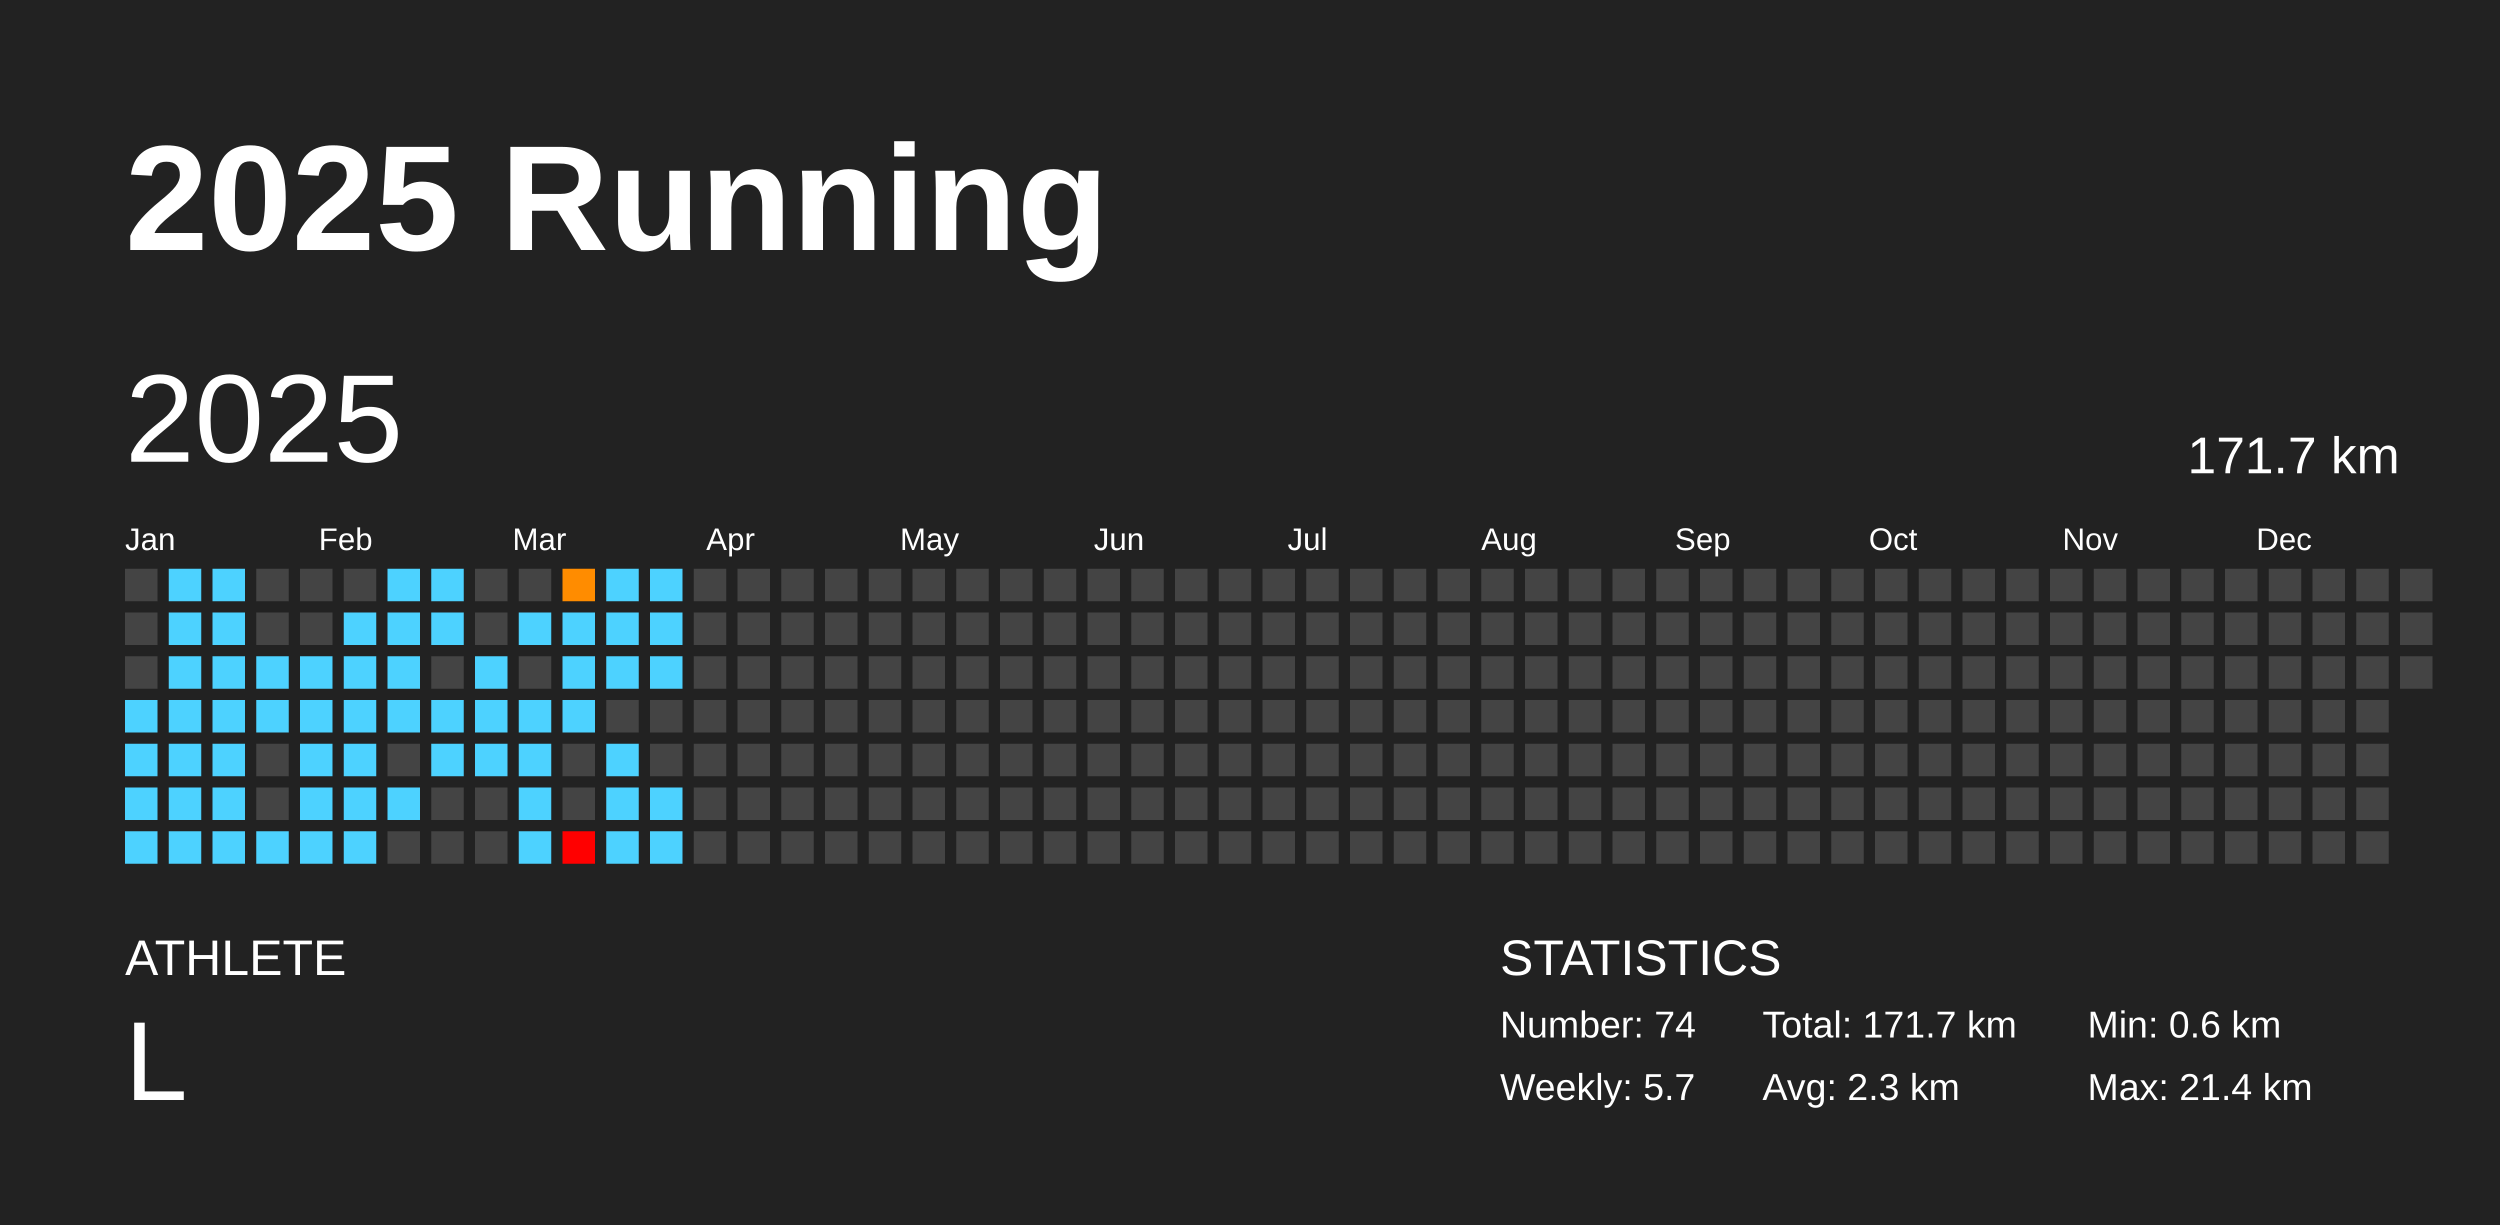
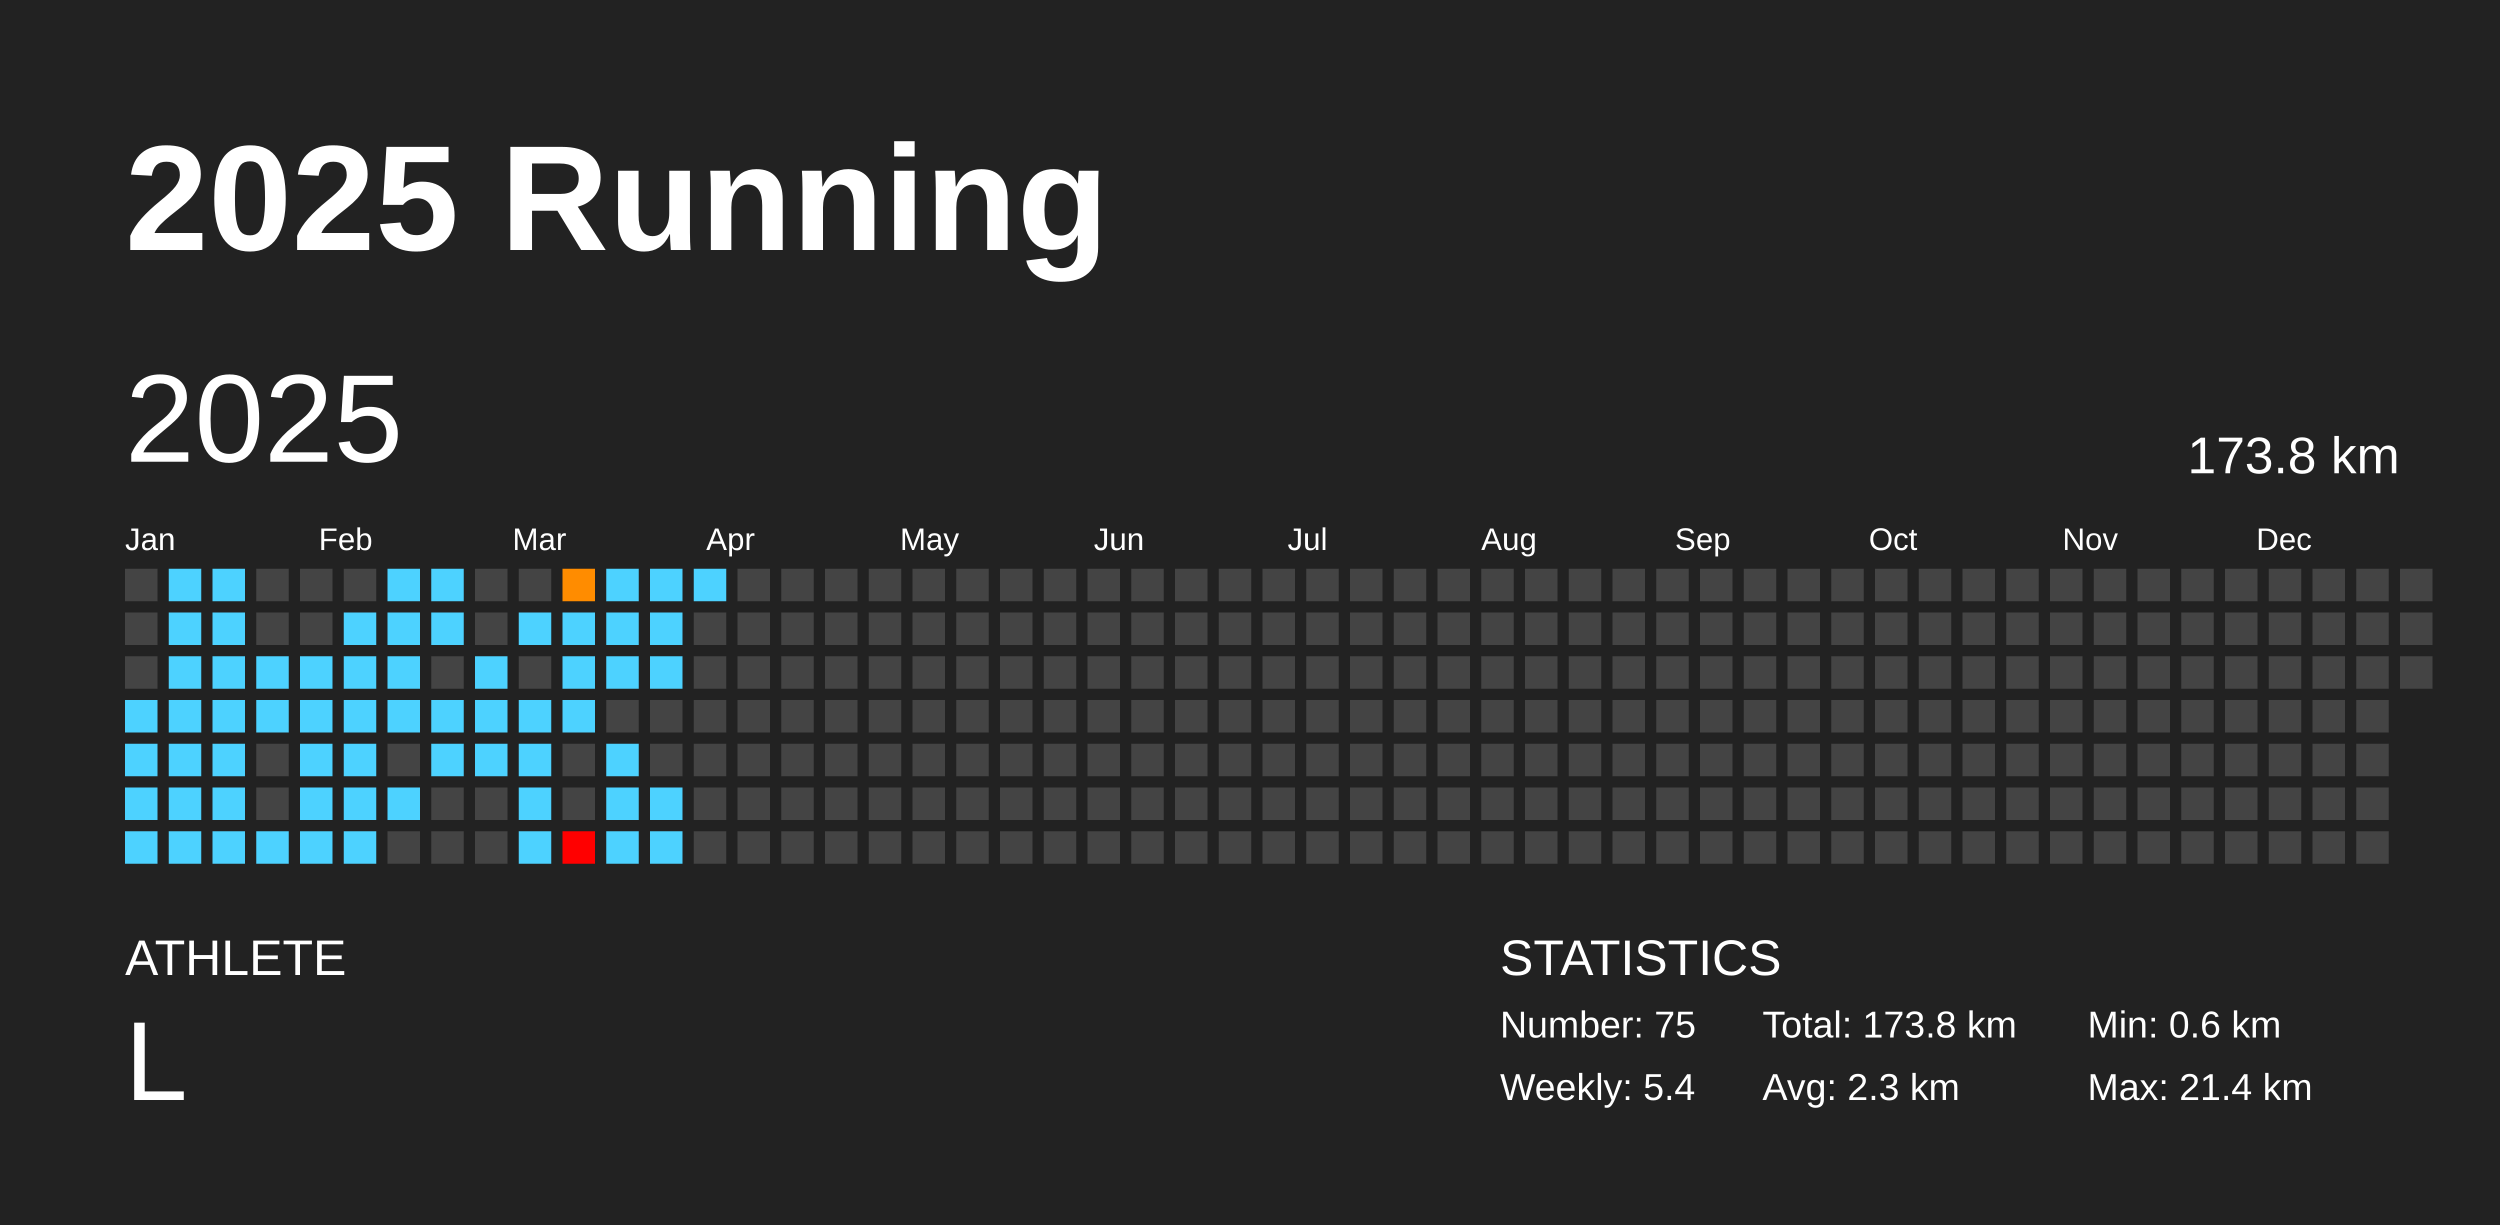
<svg xmlns="http://www.w3.org/2000/svg" baseProfile="full" height="98mm" version="1.1" viewBox="0,0,200,98" width="200mm">
  <defs />
  <rect fill="#222222" height="98" width="200" x="0" y="0" />
  <text fill="#FFFFFF" style="font-size:12px; font-family:Arial; font-weight:bold;" x="10" y="20">2025 Running</text>
  <text fill="#FFFFFF" style="font-size:4px; font-family:Arial" x="10" y="78">ATHLETE</text>
  <text fill="#FFFFFF" style="font-size:9px; font-family:Arial" x="10" y="88">L</text>
  <text fill="#FFFFFF" style="font-size:4px; font-family:Arial" x="120" y="78">STATISTICS</text>
-   <text fill="#FFFFFF" style="font-size:3px; font-family:Arial" x="120" y="83">Number: 74</text>
-   <text fill="#FFFFFF" style="font-size:3px; font-family:Arial" x="120" y="88">Weekly: 5.7</text>
-   <text fill="#FFFFFF" style="font-size:3px; font-family:Arial" x="141" y="83">Total: 171.7 km</text>
+   <text fill="#FFFFFF" style="font-size:3px; font-family:Arial" x="120" y="83">Number: 75</text>
+   <text fill="#FFFFFF" style="font-size:3px; font-family:Arial" x="120" y="88">Weekly: 5.4</text>
+   <text fill="#FFFFFF" style="font-size:3px; font-family:Arial" x="141" y="83">Total: 173.8 km</text>
  <text fill="#FFFFFF" style="font-size:3px; font-family:Arial" x="141" y="88">Avg: 2.3 km</text>
  <text fill="#FFFFFF" style="font-size:3px; font-family:Arial" x="167" y="83">Min: 0.6 km</text>
  <text fill="#FFFFFF" style="font-size:3px; font-family:Arial" x="167" y="88">Max: 21.4 km</text>
  <text dominant-baseline="hanging" fill="#FFFFFF" style="font-size:10.0px; font-family:Arial;" x="10" y="30">2025</text>
-   <text dominant-baseline="hanging" fill="#FFFFFF" style="font-size:4.125px; font-family:Arial;" x="175" y="35">171.7 km</text>
+   <text dominant-baseline="hanging" fill="#FFFFFF" style="font-size:4.125px; font-family:Arial;" x="175" y="35">173.8 km</text>
  <text fill="#FFFFFF" style="font-size:2.5px; font-family:Arial" x="10.0" y="44">Jan</text>
  <text fill="#FFFFFF" style="font-size:2.5px; font-family:Arial" x="25.5" y="44">Feb</text>
  <text fill="#FFFFFF" style="font-size:2.5px; font-family:Arial" x="41.0" y="44">Mar</text>
  <text fill="#FFFFFF" style="font-size:2.5px; font-family:Arial" x="56.5" y="44">Apr</text>
  <text fill="#FFFFFF" style="font-size:2.5px; font-family:Arial" x="72.0" y="44">May</text>
  <text fill="#FFFFFF" style="font-size:2.5px; font-family:Arial" x="87.5" y="44">Jun</text>
  <text fill="#FFFFFF" style="font-size:2.5px; font-family:Arial" x="103.0" y="44">Jul</text>
  <text fill="#FFFFFF" style="font-size:2.5px; font-family:Arial" x="118.5" y="44">Aug</text>
  <text fill="#FFFFFF" style="font-size:2.5px; font-family:Arial" x="134.0" y="44">Sep</text>
  <text fill="#FFFFFF" style="font-size:2.5px; font-family:Arial" x="149.5" y="44">Oct</text>
  <text fill="#FFFFFF" style="font-size:2.5px; font-family:Arial" x="165.0" y="44">Nov</text>
  <text fill="#FFFFFF" style="font-size:2.5px; font-family:Arial" x="180.5" y="44">Dec</text>
  <rect fill="#444444" height="2.6" width="2.6" x="10.0" y="45.5" />
  <rect fill="#444444" height="2.6" width="2.6" x="10.0" y="49.0" />
  <rect fill="#444444" height="2.6" width="2.6" x="10.0" y="52.5" />
  <rect fill="#4dd2ff" height="2.6" width="2.6" x="10.0" y="56.0" />
  <rect fill="#4dd2ff" height="2.6" width="2.6" x="10.0" y="59.5" />
  <rect fill="#4dd2ff" height="2.6" width="2.6" x="10.0" y="63.0" />
  <rect fill="#4dd2ff" height="2.6" width="2.6" x="10.0" y="66.5" />
  <rect fill="#4dd2ff" height="2.6" width="2.6" x="13.5" y="45.5" />
  <rect fill="#4dd2ff" height="2.6" width="2.6" x="13.5" y="49.0" />
  <rect fill="#4dd2ff" height="2.6" width="2.6" x="13.5" y="52.5" />
  <rect fill="#4dd2ff" height="2.6" width="2.6" x="13.5" y="56.0" />
  <rect fill="#4dd2ff" height="2.6" width="2.6" x="13.5" y="59.5" />
  <rect fill="#4dd2ff" height="2.6" width="2.6" x="13.5" y="63.0" />
  <rect fill="#4dd2ff" height="2.6" width="2.6" x="13.5" y="66.5" />
  <rect fill="#4dd2ff" height="2.6" width="2.6" x="17.0" y="45.5" />
  <rect fill="#4dd2ff" height="2.6" width="2.6" x="17.0" y="49.0" />
  <rect fill="#4dd2ff" height="2.6" width="2.6" x="17.0" y="52.5" />
  <rect fill="#4dd2ff" height="2.6" width="2.6" x="17.0" y="56.0" />
  <rect fill="#4dd2ff" height="2.6" width="2.6" x="17.0" y="59.5" />
  <rect fill="#4dd2ff" height="2.6" width="2.6" x="17.0" y="63.0" />
  <rect fill="#4dd2ff" height="2.6" width="2.6" x="17.0" y="66.5" />
  <rect fill="#444444" height="2.6" width="2.6" x="20.5" y="45.5" />
  <rect fill="#444444" height="2.6" width="2.6" x="20.5" y="49.0" />
  <rect fill="#4dd2ff" height="2.6" width="2.6" x="20.5" y="52.5" />
  <rect fill="#4dd2ff" height="2.6" width="2.6" x="20.5" y="56.0" />
  <rect fill="#444444" height="2.6" width="2.6" x="20.5" y="59.5" />
  <rect fill="#444444" height="2.6" width="2.6" x="20.5" y="63.0" />
  <rect fill="#4dd2ff" height="2.6" width="2.6" x="20.5" y="66.5" />
  <rect fill="#444444" height="2.6" width="2.6" x="24.0" y="45.5" />
  <rect fill="#444444" height="2.6" width="2.6" x="24.0" y="49.0" />
  <rect fill="#4dd2ff" height="2.6" width="2.6" x="24.0" y="52.5" />
  <rect fill="#4dd2ff" height="2.6" width="2.6" x="24.0" y="56.0" />
  <rect fill="#4dd2ff" height="2.6" width="2.6" x="24.0" y="59.5" />
  <rect fill="#4dd2ff" height="2.6" width="2.6" x="24.0" y="63.0" />
  <rect fill="#4dd2ff" height="2.6" width="2.6" x="24.0" y="66.5" />
  <rect fill="#444444" height="2.6" width="2.6" x="27.5" y="45.5" />
  <rect fill="#4dd2ff" height="2.6" width="2.6" x="27.5" y="49.0" />
  <rect fill="#4dd2ff" height="2.6" width="2.6" x="27.5" y="52.5" />
  <rect fill="#4dd2ff" height="2.6" width="2.6" x="27.5" y="56.0" />
  <rect fill="#4dd2ff" height="2.6" width="2.6" x="27.5" y="59.5" />
  <rect fill="#4dd2ff" height="2.6" width="2.6" x="27.5" y="63.0" />
  <rect fill="#4dd2ff" height="2.6" width="2.6" x="27.5" y="66.5" />
  <rect fill="#4dd2ff" height="2.6" width="2.6" x="31.0" y="45.5" />
  <rect fill="#4dd2ff" height="2.6" width="2.6" x="31.0" y="49.0" />
  <rect fill="#4dd2ff" height="2.6" width="2.6" x="31.0" y="52.5" />
  <rect fill="#4dd2ff" height="2.6" width="2.6" x="31.0" y="56.0" />
  <rect fill="#444444" height="2.6" width="2.6" x="31.0" y="59.5" />
  <rect fill="#4dd2ff" height="2.6" width="2.6" x="31.0" y="63.0" />
  <rect fill="#444444" height="2.6" width="2.6" x="31.0" y="66.5" />
  <rect fill="#4dd2ff" height="2.6" width="2.6" x="34.5" y="45.5" />
  <rect fill="#4dd2ff" height="2.6" width="2.6" x="34.5" y="49.0" />
  <rect fill="#444444" height="2.6" width="2.6" x="34.5" y="52.5" />
  <rect fill="#4dd2ff" height="2.6" width="2.6" x="34.5" y="56.0" />
  <rect fill="#4dd2ff" height="2.6" width="2.6" x="34.5" y="59.5" />
  <rect fill="#444444" height="2.6" width="2.6" x="34.5" y="63.0" />
  <rect fill="#444444" height="2.6" width="2.6" x="34.5" y="66.5" />
  <rect fill="#444444" height="2.6" width="2.6" x="38.0" y="45.5" />
  <rect fill="#444444" height="2.6" width="2.6" x="38.0" y="49.0" />
  <rect fill="#4dd2ff" height="2.6" width="2.6" x="38.0" y="52.5" />
  <rect fill="#4dd2ff" height="2.6" width="2.6" x="38.0" y="56.0" />
  <rect fill="#4dd2ff" height="2.6" width="2.6" x="38.0" y="59.5" />
  <rect fill="#444444" height="2.6" width="2.6" x="38.0" y="63.0" />
  <rect fill="#444444" height="2.6" width="2.6" x="38.0" y="66.5" />
  <rect fill="#444444" height="2.6" width="2.6" x="41.5" y="45.5" />
  <rect fill="#4dd2ff" height="2.6" width="2.6" x="41.5" y="49.0" />
  <rect fill="#444444" height="2.6" width="2.6" x="41.5" y="52.5" />
  <rect fill="#4dd2ff" height="2.6" width="2.6" x="41.5" y="56.0" />
  <rect fill="#4dd2ff" height="2.6" width="2.6" x="41.5" y="59.5" />
  <rect fill="#4dd2ff" height="2.6" width="2.6" x="41.5" y="63.0" />
  <rect fill="#4dd2ff" height="2.6" width="2.6" x="41.5" y="66.5" />
  <rect fill="#ff8c00" height="2.6" width="2.6" x="45.0" y="45.5" />
  <rect fill="#4dd2ff" height="2.6" width="2.6" x="45.0" y="49.0" />
  <rect fill="#4dd2ff" height="2.6" width="2.6" x="45.0" y="52.5" />
  <rect fill="#4dd2ff" height="2.6" width="2.6" x="45.0" y="56.0" />
  <rect fill="#444444" height="2.6" width="2.6" x="45.0" y="59.5" />
  <rect fill="#444444" height="2.6" width="2.6" x="45.0" y="63.0" />
  <rect fill="red" height="2.6" width="2.6" x="45.0" y="66.5" />
  <rect fill="#4dd2ff" height="2.6" width="2.6" x="48.5" y="45.5" />
  <rect fill="#4dd2ff" height="2.6" width="2.6" x="48.5" y="49.0" />
  <rect fill="#4dd2ff" height="2.6" width="2.6" x="48.5" y="52.5" />
  <rect fill="#444444" height="2.6" width="2.6" x="48.5" y="56.0" />
  <rect fill="#4dd2ff" height="2.6" width="2.6" x="48.5" y="59.5" />
  <rect fill="#4dd2ff" height="2.6" width="2.6" x="48.5" y="63.0" />
  <rect fill="#4dd2ff" height="2.6" width="2.6" x="48.5" y="66.5" />
  <rect fill="#4dd2ff" height="2.6" width="2.6" x="52.0" y="45.5" />
  <rect fill="#4dd2ff" height="2.6" width="2.6" x="52.0" y="49.0" />
  <rect fill="#4dd2ff" height="2.6" width="2.6" x="52.0" y="52.5" />
  <rect fill="#444444" height="2.6" width="2.6" x="52.0" y="56.0" />
  <rect fill="#444444" height="2.6" width="2.6" x="52.0" y="59.5" />
  <rect fill="#4dd2ff" height="2.6" width="2.6" x="52.0" y="63.0" />
  <rect fill="#4dd2ff" height="2.6" width="2.6" x="52.0" y="66.5" />
-   <rect fill="#444444" height="2.6" width="2.6" x="55.5" y="45.5" />
+   <rect fill="#4dd2ff" height="2.6" width="2.6" x="55.5" y="45.5" />
  <rect fill="#444444" height="2.6" width="2.6" x="55.5" y="49.0" />
  <rect fill="#444444" height="2.6" width="2.6" x="55.5" y="52.5" />
  <rect fill="#444444" height="2.6" width="2.6" x="55.5" y="56.0" />
  <rect fill="#444444" height="2.6" width="2.6" x="55.5" y="59.5" />
  <rect fill="#444444" height="2.6" width="2.6" x="55.5" y="63.0" />
  <rect fill="#444444" height="2.6" width="2.6" x="55.5" y="66.5" />
  <rect fill="#444444" height="2.6" width="2.6" x="59.0" y="45.5" />
  <rect fill="#444444" height="2.6" width="2.6" x="59.0" y="49.0" />
  <rect fill="#444444" height="2.6" width="2.6" x="59.0" y="52.5" />
  <rect fill="#444444" height="2.6" width="2.6" x="59.0" y="56.0" />
  <rect fill="#444444" height="2.6" width="2.6" x="59.0" y="59.5" />
  <rect fill="#444444" height="2.6" width="2.6" x="59.0" y="63.0" />
  <rect fill="#444444" height="2.6" width="2.6" x="59.0" y="66.5" />
  <rect fill="#444444" height="2.6" width="2.6" x="62.5" y="45.5" />
  <rect fill="#444444" height="2.6" width="2.6" x="62.5" y="49.0" />
  <rect fill="#444444" height="2.6" width="2.6" x="62.5" y="52.5" />
  <rect fill="#444444" height="2.6" width="2.6" x="62.5" y="56.0" />
  <rect fill="#444444" height="2.6" width="2.6" x="62.5" y="59.5" />
  <rect fill="#444444" height="2.6" width="2.6" x="62.5" y="63.0" />
  <rect fill="#444444" height="2.6" width="2.6" x="62.5" y="66.5" />
  <rect fill="#444444" height="2.6" width="2.6" x="66.0" y="45.5" />
  <rect fill="#444444" height="2.6" width="2.6" x="66.0" y="49.0" />
  <rect fill="#444444" height="2.6" width="2.6" x="66.0" y="52.5" />
  <rect fill="#444444" height="2.6" width="2.6" x="66.0" y="56.0" />
  <rect fill="#444444" height="2.6" width="2.6" x="66.0" y="59.5" />
  <rect fill="#444444" height="2.6" width="2.6" x="66.0" y="63.0" />
  <rect fill="#444444" height="2.6" width="2.6" x="66.0" y="66.5" />
  <rect fill="#444444" height="2.6" width="2.6" x="69.5" y="45.5" />
  <rect fill="#444444" height="2.6" width="2.6" x="69.5" y="49.0" />
  <rect fill="#444444" height="2.6" width="2.6" x="69.5" y="52.5" />
  <rect fill="#444444" height="2.6" width="2.6" x="69.5" y="56.0" />
  <rect fill="#444444" height="2.6" width="2.6" x="69.5" y="59.5" />
  <rect fill="#444444" height="2.6" width="2.6" x="69.5" y="63.0" />
  <rect fill="#444444" height="2.6" width="2.6" x="69.5" y="66.5" />
  <rect fill="#444444" height="2.6" width="2.6" x="73.0" y="45.5" />
  <rect fill="#444444" height="2.6" width="2.6" x="73.0" y="49.0" />
  <rect fill="#444444" height="2.6" width="2.6" x="73.0" y="52.5" />
  <rect fill="#444444" height="2.6" width="2.6" x="73.0" y="56.0" />
  <rect fill="#444444" height="2.6" width="2.6" x="73.0" y="59.5" />
  <rect fill="#444444" height="2.6" width="2.6" x="73.0" y="63.0" />
  <rect fill="#444444" height="2.6" width="2.6" x="73.0" y="66.5" />
  <rect fill="#444444" height="2.6" width="2.6" x="76.5" y="45.5" />
  <rect fill="#444444" height="2.6" width="2.6" x="76.5" y="49.0" />
  <rect fill="#444444" height="2.6" width="2.6" x="76.5" y="52.5" />
  <rect fill="#444444" height="2.6" width="2.6" x="76.5" y="56.0" />
  <rect fill="#444444" height="2.6" width="2.6" x="76.5" y="59.5" />
  <rect fill="#444444" height="2.6" width="2.6" x="76.5" y="63.0" />
  <rect fill="#444444" height="2.6" width="2.6" x="76.5" y="66.5" />
  <rect fill="#444444" height="2.6" width="2.6" x="80.0" y="45.5" />
  <rect fill="#444444" height="2.6" width="2.6" x="80.0" y="49.0" />
  <rect fill="#444444" height="2.6" width="2.6" x="80.0" y="52.5" />
  <rect fill="#444444" height="2.6" width="2.6" x="80.0" y="56.0" />
  <rect fill="#444444" height="2.6" width="2.6" x="80.0" y="59.5" />
  <rect fill="#444444" height="2.6" width="2.6" x="80.0" y="63.0" />
  <rect fill="#444444" height="2.6" width="2.6" x="80.0" y="66.5" />
  <rect fill="#444444" height="2.6" width="2.6" x="83.5" y="45.5" />
  <rect fill="#444444" height="2.6" width="2.6" x="83.5" y="49.0" />
  <rect fill="#444444" height="2.6" width="2.6" x="83.5" y="52.5" />
  <rect fill="#444444" height="2.6" width="2.6" x="83.5" y="56.0" />
  <rect fill="#444444" height="2.6" width="2.6" x="83.5" y="59.5" />
  <rect fill="#444444" height="2.6" width="2.6" x="83.5" y="63.0" />
  <rect fill="#444444" height="2.6" width="2.6" x="83.5" y="66.5" />
  <rect fill="#444444" height="2.6" width="2.6" x="87.0" y="45.5" />
  <rect fill="#444444" height="2.6" width="2.6" x="87.0" y="49.0" />
  <rect fill="#444444" height="2.6" width="2.6" x="87.0" y="52.5" />
  <rect fill="#444444" height="2.6" width="2.6" x="87.0" y="56.0" />
  <rect fill="#444444" height="2.6" width="2.6" x="87.0" y="59.5" />
  <rect fill="#444444" height="2.6" width="2.6" x="87.0" y="63.0" />
  <rect fill="#444444" height="2.6" width="2.6" x="87.0" y="66.5" />
  <rect fill="#444444" height="2.6" width="2.6" x="90.5" y="45.5" />
  <rect fill="#444444" height="2.6" width="2.6" x="90.5" y="49.0" />
  <rect fill="#444444" height="2.6" width="2.6" x="90.5" y="52.5" />
  <rect fill="#444444" height="2.6" width="2.6" x="90.5" y="56.0" />
  <rect fill="#444444" height="2.6" width="2.6" x="90.5" y="59.5" />
  <rect fill="#444444" height="2.6" width="2.6" x="90.5" y="63.0" />
  <rect fill="#444444" height="2.6" width="2.6" x="90.5" y="66.5" />
  <rect fill="#444444" height="2.6" width="2.6" x="94.0" y="45.5" />
  <rect fill="#444444" height="2.6" width="2.6" x="94.0" y="49.0" />
  <rect fill="#444444" height="2.6" width="2.6" x="94.0" y="52.5" />
  <rect fill="#444444" height="2.6" width="2.6" x="94.0" y="56.0" />
  <rect fill="#444444" height="2.6" width="2.6" x="94.0" y="59.5" />
  <rect fill="#444444" height="2.6" width="2.6" x="94.0" y="63.0" />
  <rect fill="#444444" height="2.6" width="2.6" x="94.0" y="66.5" />
  <rect fill="#444444" height="2.6" width="2.6" x="97.5" y="45.5" />
  <rect fill="#444444" height="2.6" width="2.6" x="97.5" y="49.0" />
  <rect fill="#444444" height="2.6" width="2.6" x="97.5" y="52.5" />
  <rect fill="#444444" height="2.6" width="2.6" x="97.5" y="56.0" />
  <rect fill="#444444" height="2.6" width="2.6" x="97.5" y="59.5" />
  <rect fill="#444444" height="2.6" width="2.6" x="97.5" y="63.0" />
  <rect fill="#444444" height="2.6" width="2.6" x="97.5" y="66.5" />
  <rect fill="#444444" height="2.6" width="2.6" x="101.0" y="45.5" />
  <rect fill="#444444" height="2.6" width="2.6" x="101.0" y="49.0" />
  <rect fill="#444444" height="2.6" width="2.6" x="101.0" y="52.5" />
  <rect fill="#444444" height="2.6" width="2.6" x="101.0" y="56.0" />
  <rect fill="#444444" height="2.6" width="2.6" x="101.0" y="59.5" />
  <rect fill="#444444" height="2.6" width="2.6" x="101.0" y="63.0" />
  <rect fill="#444444" height="2.6" width="2.6" x="101.0" y="66.5" />
  <rect fill="#444444" height="2.6" width="2.6" x="104.5" y="45.5" />
  <rect fill="#444444" height="2.6" width="2.6" x="104.5" y="49.0" />
  <rect fill="#444444" height="2.6" width="2.6" x="104.5" y="52.5" />
  <rect fill="#444444" height="2.6" width="2.6" x="104.5" y="56.0" />
  <rect fill="#444444" height="2.6" width="2.6" x="104.5" y="59.5" />
  <rect fill="#444444" height="2.6" width="2.6" x="104.5" y="63.0" />
  <rect fill="#444444" height="2.6" width="2.6" x="104.5" y="66.5" />
  <rect fill="#444444" height="2.6" width="2.6" x="108.0" y="45.5" />
  <rect fill="#444444" height="2.6" width="2.6" x="108.0" y="49.0" />
  <rect fill="#444444" height="2.6" width="2.6" x="108.0" y="52.5" />
  <rect fill="#444444" height="2.6" width="2.6" x="108.0" y="56.0" />
  <rect fill="#444444" height="2.6" width="2.6" x="108.0" y="59.5" />
  <rect fill="#444444" height="2.6" width="2.6" x="108.0" y="63.0" />
  <rect fill="#444444" height="2.6" width="2.6" x="108.0" y="66.5" />
  <rect fill="#444444" height="2.6" width="2.6" x="111.5" y="45.5" />
  <rect fill="#444444" height="2.6" width="2.6" x="111.5" y="49.0" />
  <rect fill="#444444" height="2.6" width="2.6" x="111.5" y="52.5" />
  <rect fill="#444444" height="2.6" width="2.6" x="111.5" y="56.0" />
  <rect fill="#444444" height="2.6" width="2.6" x="111.5" y="59.5" />
  <rect fill="#444444" height="2.6" width="2.6" x="111.5" y="63.0" />
  <rect fill="#444444" height="2.6" width="2.6" x="111.5" y="66.5" />
  <rect fill="#444444" height="2.6" width="2.6" x="115.0" y="45.5" />
  <rect fill="#444444" height="2.6" width="2.6" x="115.0" y="49.0" />
  <rect fill="#444444" height="2.6" width="2.6" x="115.0" y="52.5" />
  <rect fill="#444444" height="2.6" width="2.6" x="115.0" y="56.0" />
  <rect fill="#444444" height="2.6" width="2.6" x="115.0" y="59.5" />
  <rect fill="#444444" height="2.6" width="2.6" x="115.0" y="63.0" />
  <rect fill="#444444" height="2.6" width="2.6" x="115.0" y="66.5" />
  <rect fill="#444444" height="2.6" width="2.6" x="118.5" y="45.5" />
  <rect fill="#444444" height="2.6" width="2.6" x="118.5" y="49.0" />
  <rect fill="#444444" height="2.6" width="2.6" x="118.5" y="52.5" />
  <rect fill="#444444" height="2.6" width="2.6" x="118.5" y="56.0" />
  <rect fill="#444444" height="2.6" width="2.6" x="118.5" y="59.5" />
  <rect fill="#444444" height="2.6" width="2.6" x="118.5" y="63.0" />
  <rect fill="#444444" height="2.6" width="2.6" x="118.5" y="66.5" />
  <rect fill="#444444" height="2.6" width="2.6" x="122.0" y="45.5" />
  <rect fill="#444444" height="2.6" width="2.6" x="122.0" y="49.0" />
  <rect fill="#444444" height="2.6" width="2.6" x="122.0" y="52.5" />
  <rect fill="#444444" height="2.6" width="2.6" x="122.0" y="56.0" />
  <rect fill="#444444" height="2.6" width="2.6" x="122.0" y="59.5" />
  <rect fill="#444444" height="2.6" width="2.6" x="122.0" y="63.0" />
  <rect fill="#444444" height="2.6" width="2.6" x="122.0" y="66.5" />
  <rect fill="#444444" height="2.6" width="2.6" x="125.5" y="45.5" />
  <rect fill="#444444" height="2.6" width="2.6" x="125.5" y="49.0" />
  <rect fill="#444444" height="2.6" width="2.6" x="125.5" y="52.5" />
  <rect fill="#444444" height="2.6" width="2.6" x="125.5" y="56.0" />
  <rect fill="#444444" height="2.6" width="2.6" x="125.5" y="59.5" />
  <rect fill="#444444" height="2.6" width="2.6" x="125.5" y="63.0" />
  <rect fill="#444444" height="2.6" width="2.6" x="125.5" y="66.5" />
  <rect fill="#444444" height="2.6" width="2.6" x="129.0" y="45.5" />
  <rect fill="#444444" height="2.6" width="2.6" x="129.0" y="49.0" />
  <rect fill="#444444" height="2.6" width="2.6" x="129.0" y="52.5" />
  <rect fill="#444444" height="2.6" width="2.6" x="129.0" y="56.0" />
  <rect fill="#444444" height="2.6" width="2.6" x="129.0" y="59.5" />
  <rect fill="#444444" height="2.6" width="2.6" x="129.0" y="63.0" />
  <rect fill="#444444" height="2.6" width="2.6" x="129.0" y="66.5" />
  <rect fill="#444444" height="2.6" width="2.6" x="132.5" y="45.5" />
  <rect fill="#444444" height="2.6" width="2.6" x="132.5" y="49.0" />
  <rect fill="#444444" height="2.6" width="2.6" x="132.5" y="52.5" />
  <rect fill="#444444" height="2.6" width="2.6" x="132.5" y="56.0" />
  <rect fill="#444444" height="2.6" width="2.6" x="132.5" y="59.5" />
  <rect fill="#444444" height="2.6" width="2.6" x="132.5" y="63.0" />
  <rect fill="#444444" height="2.6" width="2.6" x="132.5" y="66.5" />
  <rect fill="#444444" height="2.6" width="2.6" x="136.0" y="45.5" />
  <rect fill="#444444" height="2.6" width="2.6" x="136.0" y="49.0" />
  <rect fill="#444444" height="2.6" width="2.6" x="136.0" y="52.5" />
  <rect fill="#444444" height="2.6" width="2.6" x="136.0" y="56.0" />
  <rect fill="#444444" height="2.6" width="2.6" x="136.0" y="59.5" />
  <rect fill="#444444" height="2.6" width="2.6" x="136.0" y="63.0" />
  <rect fill="#444444" height="2.6" width="2.6" x="136.0" y="66.5" />
  <rect fill="#444444" height="2.6" width="2.6" x="139.5" y="45.5" />
  <rect fill="#444444" height="2.6" width="2.6" x="139.5" y="49.0" />
  <rect fill="#444444" height="2.6" width="2.6" x="139.5" y="52.5" />
  <rect fill="#444444" height="2.6" width="2.6" x="139.5" y="56.0" />
  <rect fill="#444444" height="2.6" width="2.6" x="139.5" y="59.5" />
  <rect fill="#444444" height="2.6" width="2.6" x="139.5" y="63.0" />
  <rect fill="#444444" height="2.6" width="2.6" x="139.5" y="66.5" />
  <rect fill="#444444" height="2.6" width="2.6" x="143.0" y="45.5" />
  <rect fill="#444444" height="2.6" width="2.6" x="143.0" y="49.0" />
  <rect fill="#444444" height="2.6" width="2.6" x="143.0" y="52.5" />
  <rect fill="#444444" height="2.6" width="2.6" x="143.0" y="56.0" />
  <rect fill="#444444" height="2.6" width="2.6" x="143.0" y="59.5" />
  <rect fill="#444444" height="2.6" width="2.6" x="143.0" y="63.0" />
  <rect fill="#444444" height="2.6" width="2.6" x="143.0" y="66.5" />
  <rect fill="#444444" height="2.6" width="2.6" x="146.5" y="45.5" />
  <rect fill="#444444" height="2.6" width="2.6" x="146.5" y="49.0" />
  <rect fill="#444444" height="2.6" width="2.6" x="146.5" y="52.5" />
  <rect fill="#444444" height="2.6" width="2.6" x="146.5" y="56.0" />
  <rect fill="#444444" height="2.6" width="2.6" x="146.5" y="59.5" />
  <rect fill="#444444" height="2.6" width="2.6" x="146.5" y="63.0" />
  <rect fill="#444444" height="2.6" width="2.6" x="146.5" y="66.5" />
  <rect fill="#444444" height="2.6" width="2.6" x="150.0" y="45.5" />
  <rect fill="#444444" height="2.6" width="2.6" x="150.0" y="49.0" />
  <rect fill="#444444" height="2.6" width="2.6" x="150.0" y="52.5" />
  <rect fill="#444444" height="2.6" width="2.6" x="150.0" y="56.0" />
  <rect fill="#444444" height="2.6" width="2.6" x="150.0" y="59.5" />
  <rect fill="#444444" height="2.6" width="2.6" x="150.0" y="63.0" />
  <rect fill="#444444" height="2.6" width="2.6" x="150.0" y="66.5" />
  <rect fill="#444444" height="2.6" width="2.6" x="153.5" y="45.5" />
  <rect fill="#444444" height="2.6" width="2.6" x="153.5" y="49.0" />
  <rect fill="#444444" height="2.6" width="2.6" x="153.5" y="52.5" />
  <rect fill="#444444" height="2.6" width="2.6" x="153.5" y="56.0" />
  <rect fill="#444444" height="2.6" width="2.6" x="153.5" y="59.5" />
  <rect fill="#444444" height="2.6" width="2.6" x="153.5" y="63.0" />
  <rect fill="#444444" height="2.6" width="2.6" x="153.5" y="66.5" />
  <rect fill="#444444" height="2.6" width="2.6" x="157.0" y="45.5" />
  <rect fill="#444444" height="2.6" width="2.6" x="157.0" y="49.0" />
  <rect fill="#444444" height="2.6" width="2.6" x="157.0" y="52.5" />
  <rect fill="#444444" height="2.6" width="2.6" x="157.0" y="56.0" />
  <rect fill="#444444" height="2.6" width="2.6" x="157.0" y="59.5" />
  <rect fill="#444444" height="2.6" width="2.6" x="157.0" y="63.0" />
  <rect fill="#444444" height="2.6" width="2.6" x="157.0" y="66.5" />
  <rect fill="#444444" height="2.6" width="2.6" x="160.5" y="45.5" />
  <rect fill="#444444" height="2.6" width="2.6" x="160.5" y="49.0" />
  <rect fill="#444444" height="2.6" width="2.6" x="160.5" y="52.5" />
  <rect fill="#444444" height="2.6" width="2.6" x="160.5" y="56.0" />
  <rect fill="#444444" height="2.6" width="2.6" x="160.5" y="59.5" />
  <rect fill="#444444" height="2.6" width="2.6" x="160.5" y="63.0" />
  <rect fill="#444444" height="2.6" width="2.6" x="160.5" y="66.5" />
  <rect fill="#444444" height="2.6" width="2.6" x="164.0" y="45.5" />
  <rect fill="#444444" height="2.6" width="2.6" x="164.0" y="49.0" />
  <rect fill="#444444" height="2.6" width="2.6" x="164.0" y="52.5" />
  <rect fill="#444444" height="2.6" width="2.6" x="164.0" y="56.0" />
  <rect fill="#444444" height="2.6" width="2.6" x="164.0" y="59.5" />
  <rect fill="#444444" height="2.6" width="2.6" x="164.0" y="63.0" />
  <rect fill="#444444" height="2.6" width="2.6" x="164.0" y="66.5" />
  <rect fill="#444444" height="2.6" width="2.6" x="167.5" y="45.5" />
  <rect fill="#444444" height="2.6" width="2.6" x="167.5" y="49.0" />
  <rect fill="#444444" height="2.6" width="2.6" x="167.5" y="52.5" />
  <rect fill="#444444" height="2.6" width="2.6" x="167.5" y="56.0" />
  <rect fill="#444444" height="2.6" width="2.6" x="167.5" y="59.5" />
  <rect fill="#444444" height="2.6" width="2.6" x="167.5" y="63.0" />
  <rect fill="#444444" height="2.6" width="2.6" x="167.5" y="66.5" />
  <rect fill="#444444" height="2.6" width="2.6" x="171.0" y="45.5" />
  <rect fill="#444444" height="2.6" width="2.6" x="171.0" y="49.0" />
  <rect fill="#444444" height="2.6" width="2.6" x="171.0" y="52.5" />
  <rect fill="#444444" height="2.6" width="2.6" x="171.0" y="56.0" />
  <rect fill="#444444" height="2.6" width="2.6" x="171.0" y="59.5" />
  <rect fill="#444444" height="2.6" width="2.6" x="171.0" y="63.0" />
  <rect fill="#444444" height="2.6" width="2.6" x="171.0" y="66.5" />
  <rect fill="#444444" height="2.6" width="2.6" x="174.5" y="45.5" />
  <rect fill="#444444" height="2.6" width="2.6" x="174.5" y="49.0" />
  <rect fill="#444444" height="2.6" width="2.6" x="174.5" y="52.5" />
  <rect fill="#444444" height="2.6" width="2.6" x="174.5" y="56.0" />
  <rect fill="#444444" height="2.6" width="2.6" x="174.5" y="59.5" />
  <rect fill="#444444" height="2.6" width="2.6" x="174.5" y="63.0" />
  <rect fill="#444444" height="2.6" width="2.6" x="174.5" y="66.5" />
  <rect fill="#444444" height="2.6" width="2.6" x="178.0" y="45.5" />
  <rect fill="#444444" height="2.6" width="2.6" x="178.0" y="49.0" />
  <rect fill="#444444" height="2.6" width="2.6" x="178.0" y="52.5" />
  <rect fill="#444444" height="2.6" width="2.6" x="178.0" y="56.0" />
  <rect fill="#444444" height="2.6" width="2.6" x="178.0" y="59.5" />
  <rect fill="#444444" height="2.6" width="2.6" x="178.0" y="63.0" />
  <rect fill="#444444" height="2.6" width="2.6" x="178.0" y="66.5" />
  <rect fill="#444444" height="2.6" width="2.6" x="181.5" y="45.5" />
  <rect fill="#444444" height="2.6" width="2.6" x="181.5" y="49.0" />
  <rect fill="#444444" height="2.6" width="2.6" x="181.5" y="52.5" />
  <rect fill="#444444" height="2.6" width="2.6" x="181.5" y="56.0" />
  <rect fill="#444444" height="2.6" width="2.6" x="181.5" y="59.5" />
  <rect fill="#444444" height="2.6" width="2.6" x="181.5" y="63.0" />
  <rect fill="#444444" height="2.6" width="2.6" x="181.5" y="66.5" />
  <rect fill="#444444" height="2.6" width="2.6" x="185.0" y="45.5" />
  <rect fill="#444444" height="2.6" width="2.6" x="185.0" y="49.0" />
  <rect fill="#444444" height="2.6" width="2.6" x="185.0" y="52.5" />
  <rect fill="#444444" height="2.6" width="2.6" x="185.0" y="56.0" />
  <rect fill="#444444" height="2.6" width="2.6" x="185.0" y="59.5" />
  <rect fill="#444444" height="2.6" width="2.6" x="185.0" y="63.0" />
  <rect fill="#444444" height="2.6" width="2.6" x="185.0" y="66.5" />
  <rect fill="#444444" height="2.6" width="2.6" x="188.5" y="45.5" />
  <rect fill="#444444" height="2.6" width="2.6" x="188.5" y="49.0" />
  <rect fill="#444444" height="2.6" width="2.6" x="188.5" y="52.5" />
  <rect fill="#444444" height="2.6" width="2.6" x="188.5" y="56.0" />
  <rect fill="#444444" height="2.6" width="2.6" x="188.5" y="59.5" />
  <rect fill="#444444" height="2.6" width="2.6" x="188.5" y="63.0" />
  <rect fill="#444444" height="2.6" width="2.6" x="188.5" y="66.5" />
  <rect fill="#444444" height="2.6" width="2.6" x="192.0" y="45.5" />
  <rect fill="#444444" height="2.6" width="2.6" x="192.0" y="49.0" />
  <rect fill="#444444" height="2.6" width="2.6" x="192.0" y="52.5" />
</svg>
